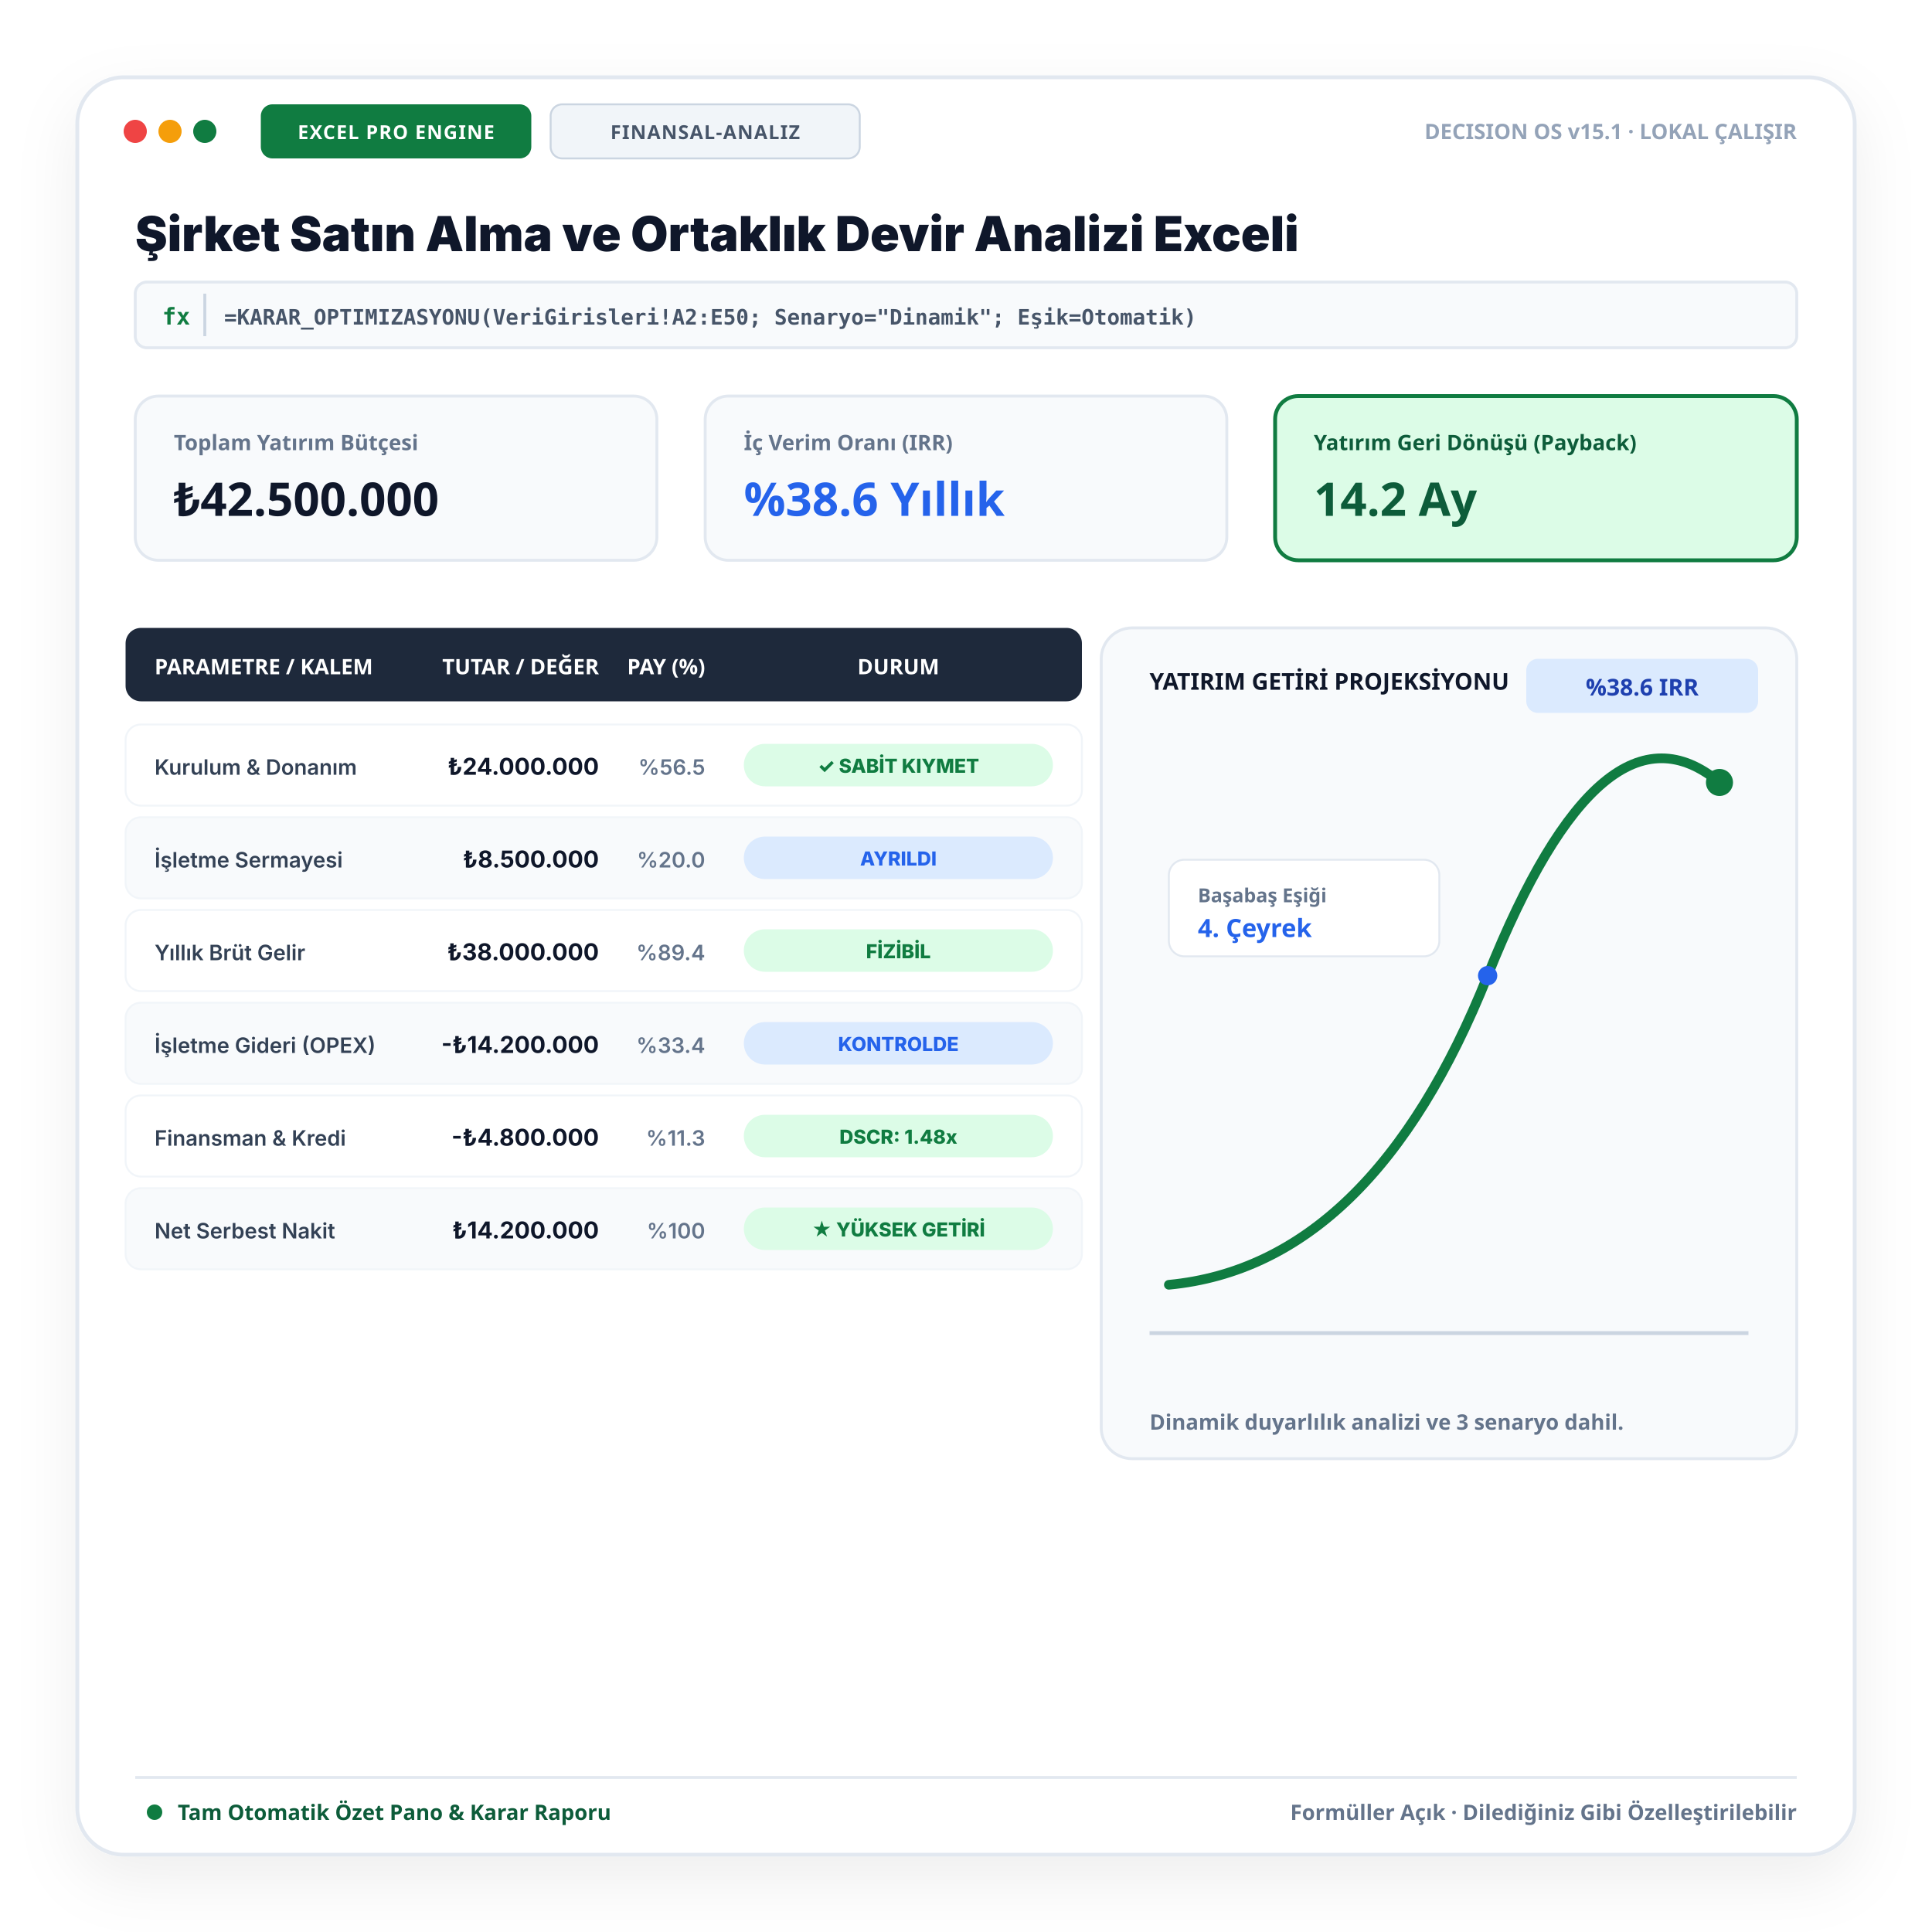
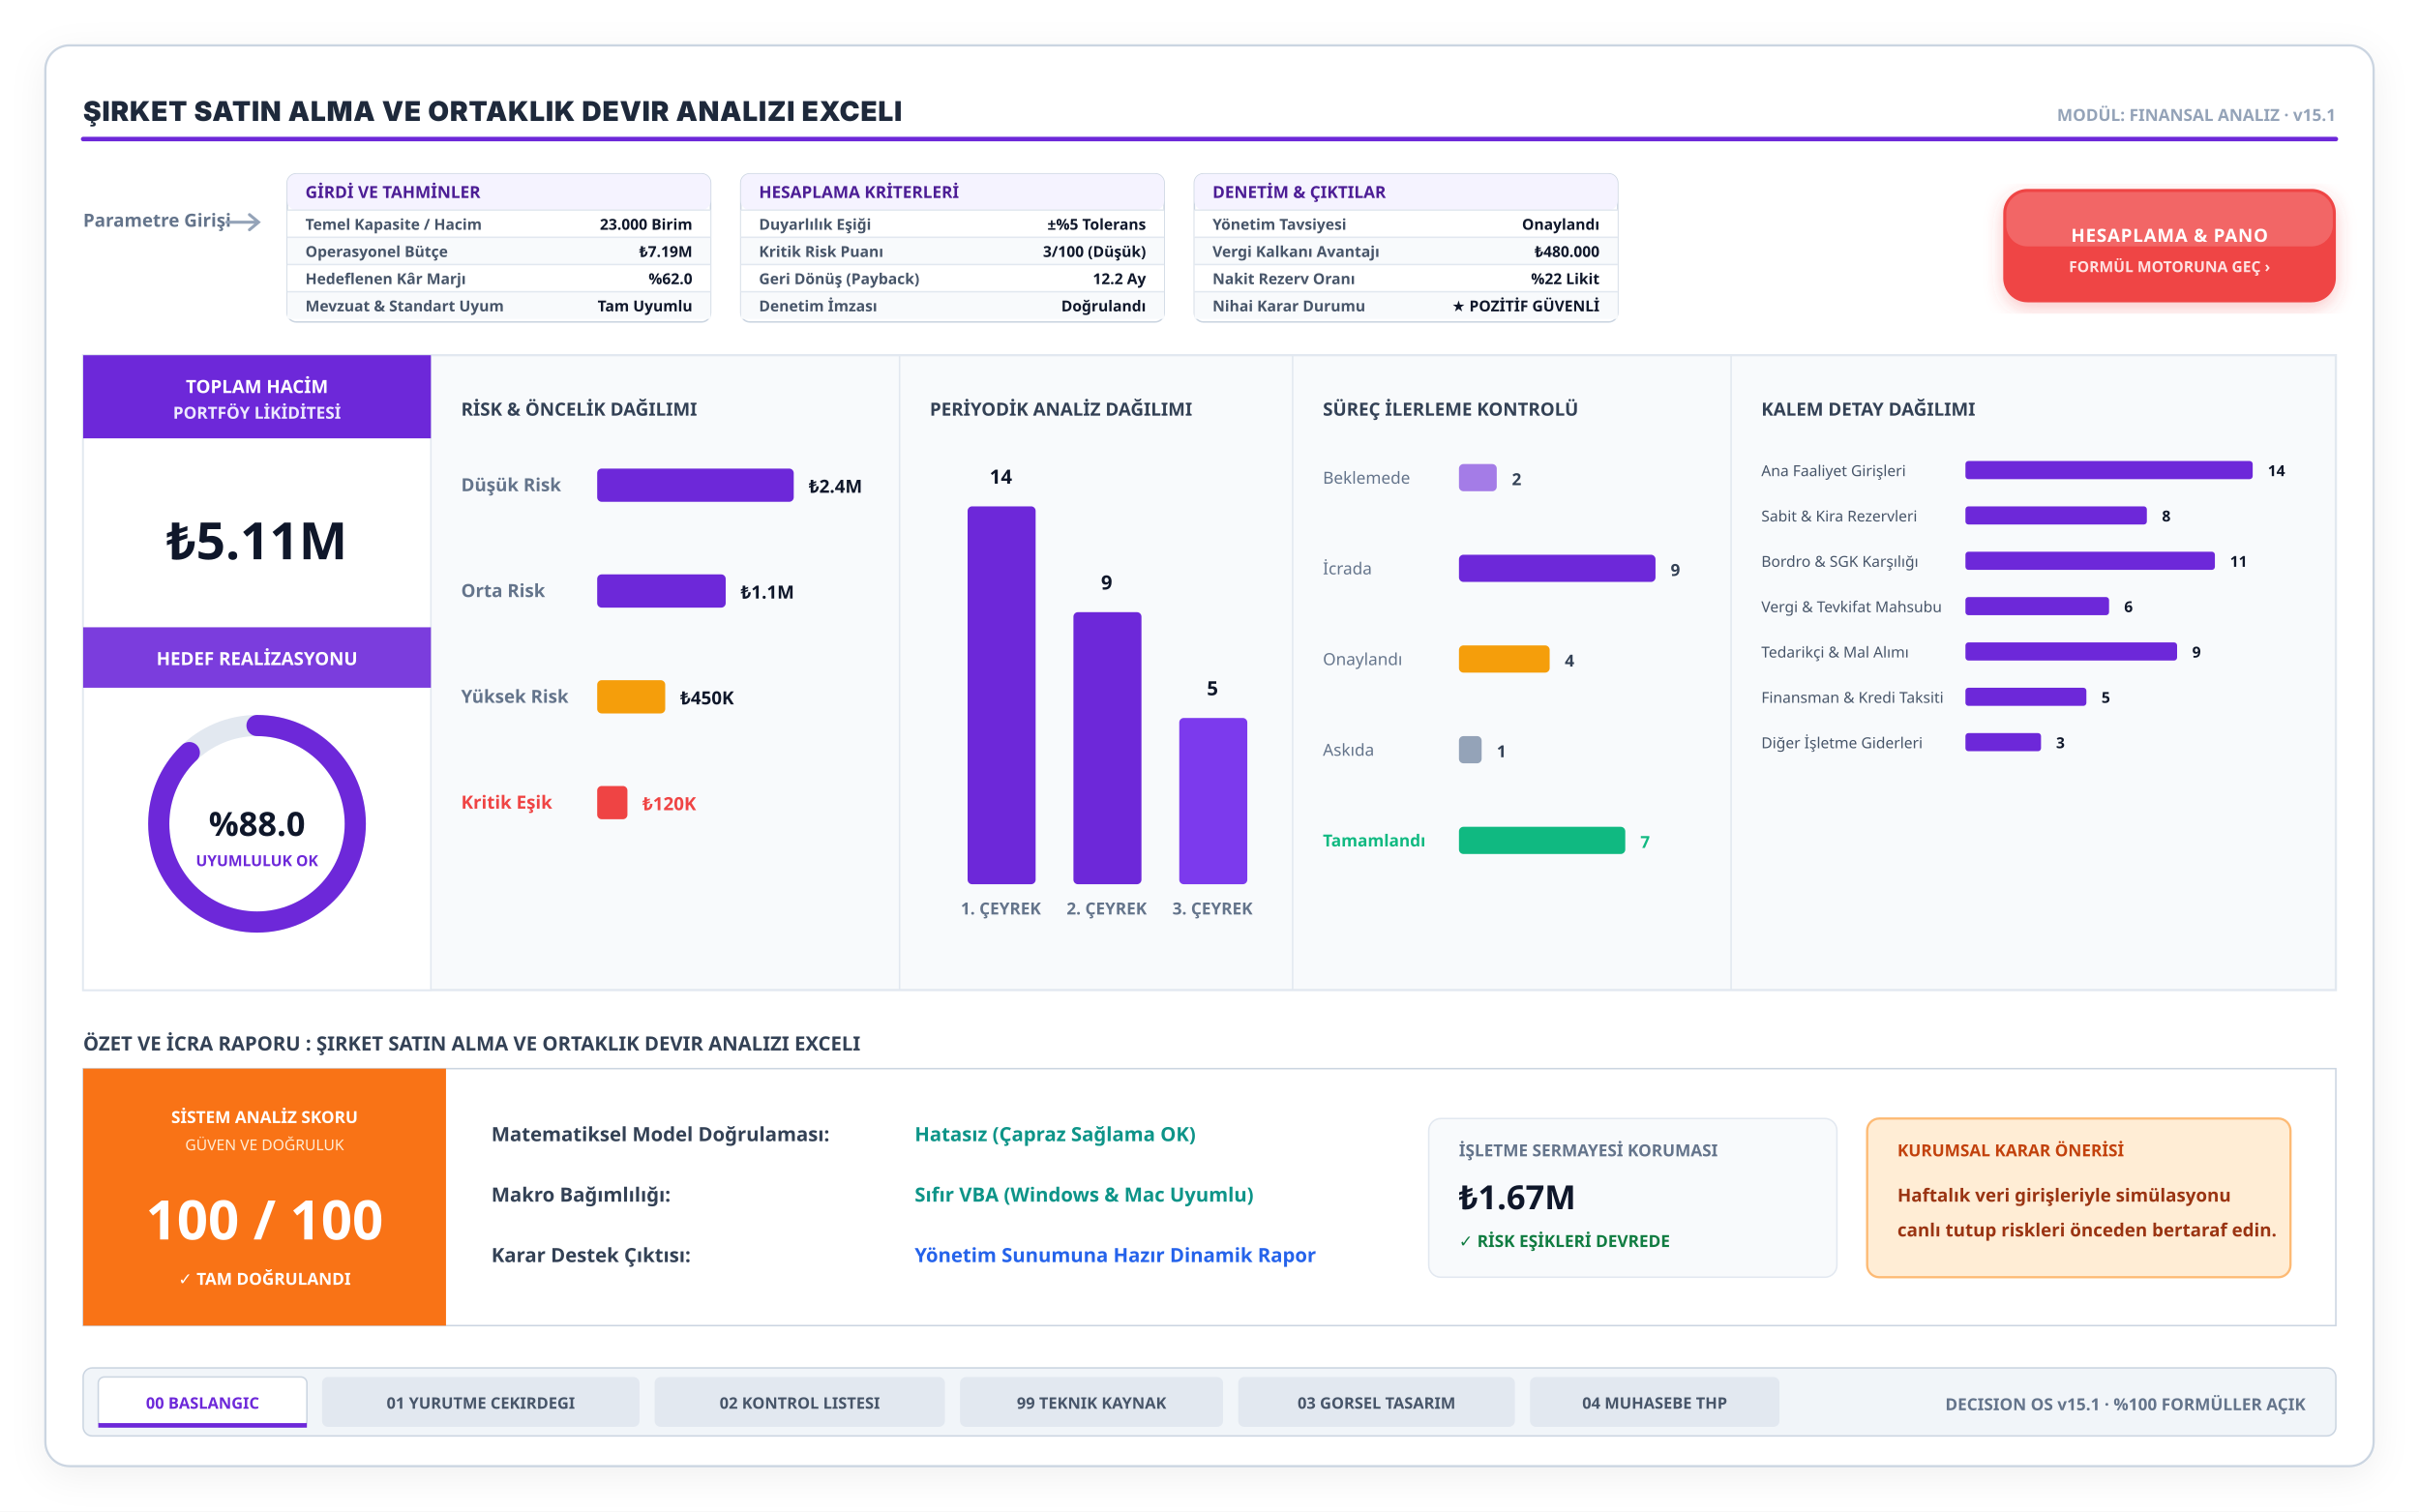
- <svg xmlns="http://www.w3.org/2000/svg" viewBox="0 0 1000 1000" width="100%" height="100%">
+ <svg xmlns="http://www.w3.org/2000/svg" viewBox="0 0 1600 1000" width="100%" height="100%">
  <defs>
-     <filter id="softCard" x="-10%" y="-10%" width="120%" height="120%">
-       <feDropShadow dx="0" dy="12" stdDeviation="16" flood-color="#0f172a" flood-opacity="0.07" />
+     <filter id="cardShadow" x="-5%" y="-5%" width="110%" height="110%">
+       <feDropShadow dx="0" dy="6" stdDeviation="12" flood-color="#0f172a" flood-opacity="0.06" />
+     </filter>
+     <filter id="btnShadow" x="-10%" y="-10%" width="120%" height="120%">
+       <feDropShadow dx="0" dy="4" stdDeviation="6" flood-color="#ef4444" flood-opacity="0.3" />
    </filter>
  </defs>
-   <rect width="1000" height="1000" fill="#ffffff" />
-   <rect x="40" y="40" width="920" height="920" rx="24" fill="#ffffff" stroke="#e2e8f0" stroke-width="2" filter="url(#softCard)" />
-   <g transform="translate(70, 68)">
-     <circle cx="0" cy="0" r="6" fill="#ef4444" />
-     <circle cx="18" cy="0" r="6" fill="#f59e0b" />
-     <circle cx="36" cy="0" r="6" fill="#107c41" />
-     <rect x="65" y="-14" width="140" height="28" rx="6" fill="#107c41" />
-     <text x="135" y="4" font-family="system-ui" font-size="10" font-weight="800" fill="#ffffff" text-anchor="middle" letter-spacing="0.5">EXCEL PRO ENGINE</text>
-     <rect x="215" y="-14" width="160" height="28" rx="6" fill="#f1f5f9" stroke="#cbd5e1" stroke-width="1" />
-     <text x="295" y="4" font-family="system-ui" font-size="10" font-weight="700" fill="#475569" text-anchor="middle" letter-spacing="0.5">FINANSAL-ANALIZ</text>
-     <text x="860" y="4" font-family="system-ui" font-size="11" font-weight="700" fill="#94a3b8" text-anchor="end">DECISION OS v15.1 · LOKAL ÇALIŞIR</text>
-   </g>
-   <g transform="translate(70, 130)">
-     <text x="0" y="0" font-family="system-ui, -apple-system, sans-serif" font-size="25" font-weight="900" fill="#0f172a">Şirket Satın Alma ve Ortaklık Devir Analizi Exceli</text>
-     <rect x="0" y="16" width="860" height="34" rx="6" fill="#f8fafc" stroke="#e2e8f0" stroke-width="1.5" />
-     <text x="14" y="38" font-family="system-ui, monospace" font-size="12" font-weight="800" fill="#107c41">fx</text>
-     <line x1="36" y1="22" x2="36" y2="44" stroke="#cbd5e1" stroke-width="1.5" />
-     <text x="46" y="38" font-family="system-ui, monospace" font-size="11" font-weight="600" fill="#475569">=KARAR_OPTIMIZASYONU(VeriGirisleri!A2:E50; Senaryo="Dinamik"; Eşik=Otomatik)</text>
-   </g>
-   <g transform="translate(70, 205)">
-     <rect x="0" y="0" width="270" height="85" rx="12" fill="#f8fafc" stroke="#e2e8f0" stroke-width="1.5" />
-     <text x="20" y="28" font-family="system-ui" font-size="11" font-weight="700" fill="#64748b">Toplam Yatırım Bütçesi</text>
-     <text x="20" y="62" font-family="system-ui" font-size="24" font-weight="900" fill="#0f172a">₺42.500.000</text>
-     <rect x="295" y="0" width="270" height="85" rx="12" fill="#f8fafc" stroke="#e2e8f0" stroke-width="1.5" />
-     <text x="315" y="28" font-family="system-ui" font-size="11" font-weight="700" fill="#64748b">İç Verim Oranı (IRR)</text>
-     <text x="315" y="62" font-family="system-ui" font-size="24" font-weight="900" fill="#2563eb">%38.6 Yıllık</text>
-     <rect x="590" y="0" width="270" height="85" rx="12" fill="#dcfce7" stroke="#107c41" stroke-width="2" />
-     <text x="610" y="28" font-family="system-ui" font-size="11" font-weight="800" fill="#0d5c3a">Yatırım Geri Dönüşü (Payback)</text>
-     <text x="610" y="62" font-family="system-ui" font-size="24" font-weight="900" fill="#0d5c3a">14.2 Ay</text>
-   </g>
-   <rect x="65" y="325" width="495" height="38" rx="8" fill="#1e293b" />
-   <text x="80" y="349" font-family="system-ui" font-size="11" font-weight="800" fill="#ffffff">PARAMETRE / KALEM</text>
-   <text x="310" y="349" font-family="system-ui" font-size="11" font-weight="800" fill="#ffffff" text-anchor="end">TUTAR / DEĞER</text>
-   <text x="365" y="349" font-family="system-ui" font-size="11" font-weight="800" fill="#ffffff" text-anchor="end">PAY (%)</text>
-   <text x="465" y="349" font-family="system-ui" font-size="11" font-weight="800" fill="#ffffff" text-anchor="middle">DURUM</text>
-   <rect x="65" y="375" width="495" height="42" rx="8" fill="#ffffff" stroke="#f1f5f9" stroke-width="1" />
-   <text x="80" y="401" font-family="system-ui, -apple-system, sans-serif" font-size="11" font-weight="600" fill="#334155">Kurulum &amp; Donanım</text>
-   <text x="310" y="401" font-family="system-ui, -apple-system, sans-serif" font-size="12" font-weight="700" fill="#0f172a" text-anchor="end">₺24.000.000</text>
-   <text x="365" y="401" font-family="system-ui, -apple-system, sans-serif" font-size="11" font-weight="600" fill="#64748b" text-anchor="end">%56.5</text>
-   <rect x="385" y="385" width="160" height="22" rx="11" fill="#dcfce7" />
-   <text x="465" y="400" font-family="system-ui, -apple-system, sans-serif" font-size="10" font-weight="800" fill="#107c41" text-anchor="middle">✓ SABİT KIYMET</text>
-   <rect x="65" y="423" width="495" height="42" rx="8" fill="#f8fafc" stroke="#f1f5f9" stroke-width="1" />
-   <text x="80" y="449" font-family="system-ui, -apple-system, sans-serif" font-size="11" font-weight="600" fill="#334155">İşletme Sermayesi</text>
-   <text x="310" y="449" font-family="system-ui, -apple-system, sans-serif" font-size="12" font-weight="700" fill="#0f172a" text-anchor="end">₺8.500.000</text>
-   <text x="365" y="449" font-family="system-ui, -apple-system, sans-serif" font-size="11" font-weight="600" fill="#64748b" text-anchor="end">%20.0</text>
-   <rect x="385" y="433" width="160" height="22" rx="11" fill="#dbeafe" />
-   <text x="465" y="448" font-family="system-ui, -apple-system, sans-serif" font-size="10" font-weight="800" fill="#2563eb" text-anchor="middle">AYRILDI</text>
-   <rect x="65" y="471" width="495" height="42" rx="8" fill="#ffffff" stroke="#f1f5f9" stroke-width="1" />
-   <text x="80" y="497" font-family="system-ui, -apple-system, sans-serif" font-size="11" font-weight="600" fill="#334155">Yıllık Brüt Gelir</text>
-   <text x="310" y="497" font-family="system-ui, -apple-system, sans-serif" font-size="12" font-weight="700" fill="#0f172a" text-anchor="end">₺38.000.000</text>
-   <text x="365" y="497" font-family="system-ui, -apple-system, sans-serif" font-size="11" font-weight="600" fill="#64748b" text-anchor="end">%89.4</text>
-   <rect x="385" y="481" width="160" height="22" rx="11" fill="#dcfce7" />
-   <text x="465" y="496" font-family="system-ui, -apple-system, sans-serif" font-size="10" font-weight="800" fill="#107c41" text-anchor="middle">FİZİBİL</text>
-   <rect x="65" y="519" width="495" height="42" rx="8" fill="#f8fafc" stroke="#f1f5f9" stroke-width="1" />
-   <text x="80" y="545" font-family="system-ui, -apple-system, sans-serif" font-size="11" font-weight="600" fill="#334155">İşletme Gideri (OPEX)</text>
-   <text x="310" y="545" font-family="system-ui, -apple-system, sans-serif" font-size="12" font-weight="700" fill="#0f172a" text-anchor="end">-₺14.200.000</text>
-   <text x="365" y="545" font-family="system-ui, -apple-system, sans-serif" font-size="11" font-weight="600" fill="#64748b" text-anchor="end">%33.4</text>
-   <rect x="385" y="529" width="160" height="22" rx="11" fill="#dbeafe" />
-   <text x="465" y="544" font-family="system-ui, -apple-system, sans-serif" font-size="10" font-weight="800" fill="#2563eb" text-anchor="middle">KONTROLDE</text>
-   <rect x="65" y="567" width="495" height="42" rx="8" fill="#ffffff" stroke="#f1f5f9" stroke-width="1" />
-   <text x="80" y="593" font-family="system-ui, -apple-system, sans-serif" font-size="11" font-weight="600" fill="#334155">Finansman &amp; Kredi</text>
-   <text x="310" y="593" font-family="system-ui, -apple-system, sans-serif" font-size="12" font-weight="700" fill="#0f172a" text-anchor="end">-₺4.800.000</text>
-   <text x="365" y="593" font-family="system-ui, -apple-system, sans-serif" font-size="11" font-weight="600" fill="#64748b" text-anchor="end">%11.3</text>
-   <rect x="385" y="577" width="160" height="22" rx="11" fill="#dcfce7" />
-   <text x="465" y="592" font-family="system-ui, -apple-system, sans-serif" font-size="10" font-weight="800" fill="#107c41" text-anchor="middle">DSCR: 1.48x</text>
-   <rect x="65" y="615" width="495" height="42" rx="8" fill="#f8fafc" stroke="#f1f5f9" stroke-width="1" />
-   <text x="80" y="641" font-family="system-ui, -apple-system, sans-serif" font-size="11" font-weight="600" fill="#334155">Net Serbest Nakit</text>
-   <text x="310" y="641" font-family="system-ui, -apple-system, sans-serif" font-size="12" font-weight="700" fill="#0f172a" text-anchor="end">₺14.200.000</text>
-   <text x="365" y="641" font-family="system-ui, -apple-system, sans-serif" font-size="11" font-weight="600" fill="#64748b" text-anchor="end">%100</text>
-   <rect x="385" y="625" width="160" height="22" rx="11" fill="#dcfce7" />
-   <text x="465" y="640" font-family="system-ui, -apple-system, sans-serif" font-size="10" font-weight="800" fill="#107c41" text-anchor="middle">★ YÜKSEK GETİRİ</text>
-   <g transform="translate(570, 325)">
-     <rect width="360" height="430" rx="16" fill="#f8fafc" stroke="#e2e8f0" stroke-width="1.5" />
-     <text x="25" y="32" font-family="system-ui" font-size="12" font-weight="800" fill="#0f172a">YATIRIM GETİRİ PROJEKSİYONU</text>
-     <rect x="220" y="16" width="120" height="28" rx="6" fill="#dbeafe" />
-     <text x="280" y="35" font-family="system-ui" font-size="12" font-weight="900" fill="#1e40af" text-anchor="middle">%38.6 IRR</text>
-     <line x1="25" y1="365" x2="335" y2="365" stroke="#cbd5e1" stroke-width="2" />
-     <path d="M 35 340 Q 140 330 200 180 T 320 80" fill="none" stroke="#107c41" stroke-width="5" stroke-linecap="round" />
-     <circle cx="320" cy="80" r="7" fill="#107c41" />
-     <circle cx="200" cy="180" r="5" fill="#2563eb" />
-     <g transform="translate(35, 120)">
-       <rect width="140" height="50" rx="8" fill="#ffffff" stroke="#e2e8f0" stroke-width="1" />
-       <text x="15" y="22" font-family="system-ui" font-size="10" font-weight="700" fill="#64748b">Başabaş Eşiği</text>
-       <text x="15" y="40" font-family="system-ui" font-size="13" font-weight="900" fill="#2563eb">4. Çeyrek</text>
-     </g>
-     <text x="25" y="415" font-family="system-ui" font-size="11" font-weight="600" fill="#64748b">Dinamik duyarlılık analizi ve 3 senaryo dahil.</text>
-   </g>
-   <g transform="translate(70, 920)">
-     <line x1="0" y1="0" x2="860" y2="0" stroke="#e2e8f0" stroke-width="1.5" />
-     <circle cx="10" cy="18" r="4" fill="#107c41" />
-     <text x="22" y="22" font-family="system-ui" font-size="11" font-weight="700" fill="#0d5c3a">Tam Otomatik Özet Pano &amp; Karar Raporu</text>
-     <text x="860" y="22" font-family="system-ui" font-size="11" font-weight="600" fill="#64748b" text-anchor="end">Formüller Açık · Dilediğiniz Gibi Özelleştirilebilir</text>
+   <rect width="1600" height="1000" fill="#ffffff" />
+   <rect x="30" y="30" width="1540" height="940" rx="16" fill="#ffffff" stroke="#cbd5e1" stroke-width="1.5" filter="url(#cardShadow)" />
+   <g transform="translate(55, 60)">
+     <text x="0" y="20" font-family="system-ui, -apple-system, sans-serif" font-size="18" font-weight="900" fill="#1e293b" letter-spacing="0.5">ŞIRKET SATIN ALMA VE ORTAKLIK DEVIR ANALIZI EXCELI</text>
+     <text x="1490" y="20" font-family="system-ui" font-size="11" font-weight="700" fill="#94a3b8" text-anchor="end">MODÜL: FINANSAL ANALIZ · v15.1</text>
+     <line x1="0" y1="32" x2="1490" y2="32" stroke="#6d28d9" stroke-width="3" stroke-linecap="round" />
+   </g>
+   <g transform="translate(55, 115)">
+     <text x="0" y="35" font-family="system-ui, sans-serif" font-size="12" font-weight="700" fill="#64748b">Parametre Girişi</text>
+     <path d="M 95 32 L 115 32 M 110 27 L 116 32 L 110 37" stroke="#94a3b8" stroke-width="2" fill="none" stroke-linecap="round" />
+     <g transform="translate(135, 0)">
+       <rect width="280" height="98" rx="6" fill="#ffffff" stroke="#cbd5e1" stroke-width="1" />
+       <rect width="280" height="24" rx="6" fill="#f5f3ff" />
+       <text x="12" y="16" font-family="system-ui" font-size="11" font-weight="800" fill="#4c1d95">GİRDİ VE TAHMİNLER</text>
+       <rect x="0" y="24" width="280" height="18" fill="#ffffff" />
+       <line x1="0" y1="24" x2="280" y2="24" stroke="#e2e8f0" stroke-width="1" />
+       <text x="12" y="37" font-family="system-ui" font-size="10" font-weight="600" fill="#475569">Temel Kapasite / Hacim</text>
+       <text x="268" y="37" font-family="system-ui" font-size="10" font-weight="700" fill="#0f172a" text-anchor="end">23.000 Birim</text>
+       <rect x="0" y="42" width="280" height="18" fill="#f8fafc" />
+       <line x1="0" y1="42" x2="280" y2="42" stroke="#e2e8f0" stroke-width="1" />
+       <text x="12" y="55" font-family="system-ui" font-size="10" font-weight="600" fill="#475569">Operasyonel Bütçe</text>
+       <text x="268" y="55" font-family="system-ui" font-size="10" font-weight="700" fill="#0f172a" text-anchor="end">₺7.19M</text>
+       <rect x="0" y="60" width="280" height="18" fill="#ffffff" />
+       <line x1="0" y1="60" x2="280" y2="60" stroke="#e2e8f0" stroke-width="1" />
+       <text x="12" y="73" font-family="system-ui" font-size="10" font-weight="600" fill="#475569">Hedeflenen Kâr Marjı</text>
+       <text x="268" y="73" font-family="system-ui" font-size="10" font-weight="700" fill="#0f172a" text-anchor="end">%62.0</text>
+       <rect x="0" y="78" width="280" height="18" fill="#f8fafc" />
+       <line x1="0" y1="78" x2="280" y2="78" stroke="#e2e8f0" stroke-width="1" />
+       <text x="12" y="91" font-family="system-ui" font-size="10" font-weight="600" fill="#475569">Mevzuat &amp; Standart Uyum</text>
+       <text x="268" y="91" font-family="system-ui" font-size="10" font-weight="700" fill="#0f172a" text-anchor="end">Tam Uyumlu</text>
+     </g>
+     <g transform="translate(435, 0)">
+       <rect width="280" height="98" rx="6" fill="#ffffff" stroke="#cbd5e1" stroke-width="1" />
+       <rect width="280" height="24" rx="6" fill="#f5f3ff" />
+       <text x="12" y="16" font-family="system-ui" font-size="11" font-weight="800" fill="#4c1d95">HESAPLAMA KRİTERLERİ</text>
+       <rect x="0" y="24" width="280" height="18" fill="#ffffff" />
+       <line x1="0" y1="24" x2="280" y2="24" stroke="#e2e8f0" stroke-width="1" />
+       <text x="12" y="37" font-family="system-ui" font-size="10" font-weight="600" fill="#475569">Duyarlılık Eşiği</text>
+       <text x="268" y="37" font-family="system-ui" font-size="10" font-weight="700" fill="#0f172a" text-anchor="end">±%5 Tolerans</text>
+       <rect x="0" y="42" width="280" height="18" fill="#f8fafc" />
+       <line x1="0" y1="42" x2="280" y2="42" stroke="#e2e8f0" stroke-width="1" />
+       <text x="12" y="55" font-family="system-ui" font-size="10" font-weight="600" fill="#475569">Kritik Risk Puanı</text>
+       <text x="268" y="55" font-family="system-ui" font-size="10" font-weight="700" fill="#0f172a" text-anchor="end">3/100 (Düşük)</text>
+       <rect x="0" y="60" width="280" height="18" fill="#ffffff" />
+       <line x1="0" y1="60" x2="280" y2="60" stroke="#e2e8f0" stroke-width="1" />
+       <text x="12" y="73" font-family="system-ui" font-size="10" font-weight="600" fill="#475569">Geri Dönüş (Payback)</text>
+       <text x="268" y="73" font-family="system-ui" font-size="10" font-weight="700" fill="#0f172a" text-anchor="end">12.2 Ay</text>
+       <rect x="0" y="78" width="280" height="18" fill="#f8fafc" />
+       <line x1="0" y1="78" x2="280" y2="78" stroke="#e2e8f0" stroke-width="1" />
+       <text x="12" y="91" font-family="system-ui" font-size="10" font-weight="600" fill="#475569">Denetim İmzası</text>
+       <text x="268" y="91" font-family="system-ui" font-size="10" font-weight="700" fill="#0f172a" text-anchor="end">Doğrulandı</text>
+     </g>
+     <g transform="translate(735, 0)">
+       <rect width="280" height="98" rx="6" fill="#ffffff" stroke="#cbd5e1" stroke-width="1" />
+       <rect width="280" height="24" rx="6" fill="#f5f3ff" />
+       <text x="12" y="16" font-family="system-ui" font-size="11" font-weight="800" fill="#4c1d95">DENETİM &amp; ÇIKTILAR</text>
+       <rect x="0" y="24" width="280" height="18" fill="#ffffff" />
+       <line x1="0" y1="24" x2="280" y2="24" stroke="#e2e8f0" stroke-width="1" />
+       <text x="12" y="37" font-family="system-ui" font-size="10" font-weight="600" fill="#475569">Yönetim Tavsiyesi</text>
+       <text x="268" y="37" font-family="system-ui" font-size="10" font-weight="700" fill="#0f172a" text-anchor="end">Onaylandı</text>
+       <rect x="0" y="42" width="280" height="18" fill="#f8fafc" />
+       <line x1="0" y1="42" x2="280" y2="42" stroke="#e2e8f0" stroke-width="1" />
+       <text x="12" y="55" font-family="system-ui" font-size="10" font-weight="600" fill="#475569">Vergi Kalkanı Avantajı</text>
+       <text x="268" y="55" font-family="system-ui" font-size="10" font-weight="700" fill="#0f172a" text-anchor="end">₺480.000</text>
+       <rect x="0" y="60" width="280" height="18" fill="#ffffff" />
+       <line x1="0" y1="60" x2="280" y2="60" stroke="#e2e8f0" stroke-width="1" />
+       <text x="12" y="73" font-family="system-ui" font-size="10" font-weight="600" fill="#475569">Nakit Rezerv Oranı</text>
+       <text x="268" y="73" font-family="system-ui" font-size="10" font-weight="700" fill="#0f172a" text-anchor="end">%22 Likit</text>
+       <rect x="0" y="78" width="280" height="18" fill="#f8fafc" />
+       <line x1="0" y1="78" x2="280" y2="78" stroke="#e2e8f0" stroke-width="1" />
+       <text x="12" y="91" font-family="system-ui" font-size="10" font-weight="600" fill="#475569">Nihai Karar Durumu</text>
+       <text x="268" y="91" font-family="system-ui" font-size="10" font-weight="700" fill="#0f172a" text-anchor="end">★ POZİTİF GÜVENLİ</text>
+     </g>
+     <g transform="translate(1270, 10)" filter="url(#btnShadow)">
+       <rect width="220" height="75" rx="16" fill="#ef4444" />
+       <rect x="2" y="2" width="216" height="36" rx="14" fill="#ffffff" fill-opacity="0.18" />
+       <text x="110" y="35" font-family="system-ui, sans-serif" font-size="12" font-weight="900" fill="#ffffff" text-anchor="middle" letter-spacing="0.5">HESAPLAMA &amp; PANO</text>
+       <text x="110" y="55" font-family="system-ui, sans-serif" font-size="10" font-weight="700" fill="#fee2e2" text-anchor="middle">FORMÜL MOTORUNA GEÇ ›</text>
+     </g>
+   </g>
+   <g transform="translate(55, 235)">
+     <rect width="1490" height="420" fill="#f8fafc" stroke="#e2e8f0" stroke-width="1.5" />
+     <g transform="translate(0, 0)">
+       <rect width="230" height="420" fill="#ffffff" stroke="#e2e8f0" stroke-width="1" />
+       <rect width="230" height="55" fill="#6d28d9" />
+       <text x="115" y="25" font-family="system-ui" font-size="12" font-weight="800" fill="#ffffff" text-anchor="middle">TOPLAM HACİM</text>
+       <text x="115" y="42" font-family="system-ui" font-size="11" font-weight="600" fill="#ede9fe" text-anchor="middle">PORTFÖY LİKİDİTESİ</text>
+       <text x="115" y="135" font-family="system-ui" font-size="34" font-weight="900" fill="#0f172a" text-anchor="middle">₺5.11M</text>
+       <rect y="180" width="230" height="40" fill="#6d28d9" fill-opacity="0.9" />
+       <text x="115" y="205" font-family="system-ui" font-size="12" font-weight="800" fill="#ffffff" text-anchor="middle">HEDEF REALİZASYONU</text>
+       <g transform="translate(115, 310)">
+         <circle cx="0" cy="0" r="65" fill="none" stroke="#e2e8f0" stroke-width="14" />
+         <circle cx="0" cy="0" r="65" fill="none" stroke="#6d28d9" stroke-width="14" stroke-dasharray="408" stroke-dashoffset="49" stroke-linecap="round" transform="rotate(-90)" />
+         <text x="0" y="8" font-family="system-ui" font-size="22" font-weight="900" fill="#0f172a" text-anchor="middle">%88.0</text>
+         <text x="0" y="28" font-family="system-ui" font-size="10" font-weight="700" fill="#6d28d9" text-anchor="middle">UYUMLULUK OK</text>
+       </g>
+     </g>
+     <g transform="translate(250, 20)">
+       <text x="0" y="20" font-family="system-ui" font-size="12" font-weight="800" fill="#334155">RİSK &amp; ÖNCELİK DAĞILIMI</text>
+       <text x="0" y="70" font-family="system-ui" font-size="12" font-weight="600" fill="#64748b">Düşük Risk</text>
+       <rect x="90" y="55" width="130" height="22" rx="3" fill="#6d28d9" />
+       <text x="230" y="71" font-family="system-ui" font-size="12" font-weight="800" fill="#0f172a">₺2.4M</text>
+       <text x="0" y="140" font-family="system-ui" font-size="12" font-weight="600" fill="#64748b">Orta Risk</text>
+       <rect x="90" y="125" width="85" height="22" rx="3" fill="#6d28d9" />
+       <text x="185" y="141" font-family="system-ui" font-size="12" font-weight="800" fill="#0f172a">₺1.1M</text>
+       <text x="0" y="210" font-family="system-ui" font-size="12" font-weight="600" fill="#64748b">Yüksek Risk</text>
+       <rect x="90" y="195" width="45" height="22" rx="3" fill="#f59e0b" />
+       <text x="145" y="211" font-family="system-ui" font-size="12" font-weight="800" fill="#0f172a">₺450K</text>
+       <text x="0" y="280" font-family="system-ui" font-size="12" font-weight="700" fill="#ef4444">Kritik Eşik</text>
+       <rect x="90" y="265" width="20" height="22" rx="3" fill="#ef4444" />
+       <text x="120" y="281" font-family="system-ui" font-size="12" font-weight="800" fill="#ef4444">₺120K</text>
+     </g>
+     <g transform="translate(560, 20)">
+       <line x1="-20" y1="-20" x2="-20" y2="400" stroke="#e2e8f0" stroke-width="1" />
+       <text x="0" y="20" font-family="system-ui" font-size="12" font-weight="800" fill="#334155">PERİYODİK ANALİZ DAĞILIMI</text>
+       <rect x="25" y="80" width="45" height="250" rx="3" fill="#6d28d9" />
+       <text x="47" y="65" font-family="system-ui" font-size="13" font-weight="900" fill="#0f172a" text-anchor="middle">14</text>
+       <text x="47" y="350" font-family="system-ui" font-size="11" font-weight="700" fill="#64748b" text-anchor="middle">1. ÇEYREK</text>
+       <rect x="95" y="150" width="45" height="180" rx="3" fill="#6d28d9" />
+       <text x="117" y="135" font-family="system-ui" font-size="13" font-weight="900" fill="#0f172a" text-anchor="middle">9</text>
+       <text x="117" y="350" font-family="system-ui" font-size="11" font-weight="700" fill="#64748b" text-anchor="middle">2. ÇEYREK</text>
+       <rect x="165" y="220" width="45" height="110" rx="3" fill="#7c3aed" />
+       <text x="187" y="205" font-family="system-ui" font-size="13" font-weight="900" fill="#0f172a" text-anchor="middle">5</text>
+       <text x="187" y="350" font-family="system-ui" font-size="11" font-weight="700" fill="#64748b" text-anchor="middle">3. ÇEYREK</text>
+     </g>
+     <g transform="translate(820, 20)">
+       <line x1="-20" y1="-20" x2="-20" y2="400" stroke="#e2e8f0" stroke-width="1" />
+       <text x="0" y="20" font-family="system-ui" font-size="12" font-weight="800" fill="#334155">SÜREÇ İLERLEME KONTROLÜ</text>
+       <text x="0" y="65" font-family="system-ui" font-size="11" fill="#64748b">Beklemede</text>
+       <rect x="90" y="52" width="25" height="18" rx="3" fill="#6d28d9" fill-opacity="0.6" />
+       <text x="125" y="66" font-family="system-ui" font-size="11" font-weight="800" fill="#334155">2</text>
+       <text x="0" y="125" font-family="system-ui" font-size="11" fill="#64748b">İcrada</text>
+       <rect x="90" y="112" width="130" height="18" rx="3" fill="#6d28d9" />
+       <text x="230" y="126" font-family="system-ui" font-size="11" font-weight="800" fill="#334155">9</text>
+       <text x="0" y="185" font-family="system-ui" font-size="11" fill="#64748b">Onaylandı</text>
+       <rect x="90" y="172" width="60" height="18" rx="3" fill="#f59e0b" />
+       <text x="160" y="186" font-family="system-ui" font-size="11" font-weight="800" fill="#334155">4</text>
+       <text x="0" y="245" font-family="system-ui" font-size="11" fill="#64748b">Askıda</text>
+       <rect x="90" y="232" width="15" height="18" rx="3" fill="#94a3b8" />
+       <text x="115" y="246" font-family="system-ui" font-size="11" font-weight="800" fill="#334155">1</text>
+       <text x="0" y="305" font-family="system-ui" font-size="11" font-weight="700" fill="#10b981">Tamamlandı</text>
+       <rect x="90" y="292" width="110" height="18" rx="3" fill="#10b981" />
+       <text x="210" y="306" font-family="system-ui" font-size="11" font-weight="800" fill="#10b981">7</text>
+     </g>
+     <g transform="translate(1110, 20)">
+       <line x1="-20" y1="-20" x2="-20" y2="400" stroke="#e2e8f0" stroke-width="1" />
+       <text x="0" y="20" font-family="system-ui" font-size="12" font-weight="800" fill="#334155">KALEM DETAY DAĞILIMI</text>
+       <g transform="translate(0, 45)">
+         <text x="0" y="15" font-family="system-ui" font-size="10" fill="#475569">Ana Faaliyet Girişleri</text>
+         <rect x="135" y="5" width="190" height="12" rx="2" fill="#6d28d9" />
+         <text x="335" y="15" font-family="system-ui" font-size="10" font-weight="800" fill="#0f172a">14</text>
+         <text x="0" y="45" font-family="system-ui" font-size="10" fill="#475569">Sabit &amp; Kira Rezervleri</text>
+         <rect x="135" y="35" width="120" height="12" rx="2" fill="#6d28d9" />
+         <text x="265" y="45" font-family="system-ui" font-size="10" font-weight="800" fill="#0f172a">8</text>
+         <text x="0" y="75" font-family="system-ui" font-size="10" fill="#475569">Bordro &amp; SGK Karşılığı</text>
+         <rect x="135" y="65" width="165" height="12" rx="2" fill="#6d28d9" />
+         <text x="310" y="75" font-family="system-ui" font-size="10" font-weight="800" fill="#0f172a">11</text>
+         <text x="0" y="105" font-family="system-ui" font-size="10" fill="#475569">Vergi &amp; Tevkifat Mahsubu</text>
+         <rect x="135" y="95" width="95" height="12" rx="2" fill="#6d28d9" />
+         <text x="240" y="105" font-family="system-ui" font-size="10" font-weight="800" fill="#0f172a">6</text>
+         <text x="0" y="135" font-family="system-ui" font-size="10" fill="#475569">Tedarikçi &amp; Mal Alımı</text>
+         <rect x="135" y="125" width="140" height="12" rx="2" fill="#6d28d9" />
+         <text x="285" y="135" font-family="system-ui" font-size="10" font-weight="800" fill="#0f172a">9</text>
+         <text x="0" y="165" font-family="system-ui" font-size="10" fill="#475569">Finansman &amp; Kredi Taksiti</text>
+         <rect x="135" y="155" width="80" height="12" rx="2" fill="#6d28d9" />
+         <text x="225" y="165" font-family="system-ui" font-size="10" font-weight="800" fill="#0f172a">5</text>
+         <text x="0" y="195" font-family="system-ui" font-size="10" fill="#475569">Diğer İşletme Giderleri</text>
+         <rect x="135" y="185" width="50" height="12" rx="2" fill="#6d28d9" />
+         <text x="195" y="195" font-family="system-ui" font-size="10" font-weight="800" fill="#0f172a">3</text>
+       </g>
+     </g>
+   </g>
+   <g transform="translate(55, 675)">
+     <text x="0" y="20" font-family="system-ui" font-size="13" font-weight="800" fill="#334155">ÖZET VE İCRA RAPORU : ŞIRKET SATIN ALMA VE ORTAKLIK DEVIR ANALIZI EXCELI</text>
+     <rect x="0" y="32" width="1490" height="170" fill="#ffffff" stroke="#cbd5e1" stroke-width="1" />
+     <rect x="0" y="32" width="240" height="170" fill="#f97316" />
+     <text x="120" y="68" font-family="system-ui" font-size="11" font-weight="800" fill="#ffffff" text-anchor="middle">SİSTEM ANALİZ SKORU</text>
+     <text x="120" y="86" font-family="system-ui" font-size="10" fill="#ffedd5" text-anchor="middle">GÜVEN VE DOĞRULUK</text>
+     <text x="120" y="145" font-family="system-ui" font-size="36" font-weight="900" fill="#ffffff" text-anchor="middle">100 / 100</text>
+     <text x="120" y="175" font-family="system-ui" font-size="11" font-weight="700" fill="#ffffff" text-anchor="middle">✓ TAM DOĞRULANDI</text>
+     <g transform="translate(270, 55)">
+       <text x="0" y="25" font-family="system-ui" font-size="13" font-weight="700" fill="#334155">Matematiksel Model Doğrulaması:</text>
+       <text x="280" y="25" font-family="system-ui" font-size="13" font-weight="800" fill="#0d9488">Hatasız (Çapraz Sağlama OK)</text>
+       <text x="0" y="65" font-family="system-ui" font-size="13" font-weight="700" fill="#334155">Makro Bağımlılığı:</text>
+       <text x="280" y="65" font-family="system-ui" font-size="13" font-weight="800" fill="#0d9488">Sıfır VBA (Windows &amp; Mac Uyumlu)</text>
+       <text x="0" y="105" font-family="system-ui" font-size="13" font-weight="700" fill="#334155">Karar Destek Çıktısı:</text>
+       <text x="280" y="105" font-family="system-ui" font-size="13" font-weight="800" fill="#2563eb">Yönetim Sunumuna Hazır Dinamik Rapor</text>
+       <rect x="620" y="10" width="270" height="105" rx="8" fill="#f8fafc" stroke="#e2e8f0" stroke-width="1" />
+       <text x="640" y="35" font-family="system-ui" font-size="11" font-weight="700" fill="#64748b">İŞLETME SERMAYESİ KORUMASI</text>
+       <text x="640" y="70" font-family="system-ui" font-size="22" font-weight="900" fill="#0f172a">₺1.67M</text>
+       <text x="640" y="95" font-family="system-ui" font-size="11" font-weight="800" fill="#107c41">✓ RİSK EŞİKLERİ DEVREDE</text>
+       <rect x="910" y="10" width="280" height="105" rx="8" fill="#ffedd5" stroke="#fdba74" stroke-width="1.5" />
+       <text x="930" y="35" font-family="system-ui" font-size="11" font-weight="800" fill="#c2410c">KURUMSAL KARAR ÖNERİSİ</text>
+       <text x="930" y="65" font-family="system-ui" font-size="12" font-weight="800" fill="#9a3412">Haftalık veri girişleriyle simülasyonu</text>
+       <text x="930" y="88" font-family="system-ui" font-size="12" font-weight="800" fill="#9a3412">canlı tutup riskleri önceden bertaraf edin.</text>
+     </g>
+   </g>
+   <g transform="translate(55, 905)">
+     <rect width="1490" height="45" rx="6" fill="#f1f5f9" stroke="#cbd5e1" stroke-width="1" />
+     <rect x="10" y="6" width="138" height="33" rx="4" fill="#ffffff" stroke="#cbd5e1" stroke-width="1" />
+     <line x1="10" y1="38" x2="148" y2="38" stroke="#6d28d9" stroke-width="3" />
+     <text x="79" y="27" font-family="system-ui" font-size="10.5" font-weight="800" fill="#6d28d9" text-anchor="middle">00 BASLANGIC</text>
+     <rect x="158" y="6" width="210" height="33" rx="4" fill="#e2e8f0" />
+     <text x="263" y="27" font-family="system-ui" font-size="10.5" font-weight="700" fill="#475569" text-anchor="middle">01 YURUTME CEKIRDEGI</text>
+     <rect x="378" y="6" width="192" height="33" rx="4" fill="#e2e8f0" />
+     <text x="474" y="27" font-family="system-ui" font-size="10.5" font-weight="700" fill="#475569" text-anchor="middle">02 KONTROL LISTESI</text>
+     <rect x="580" y="6" width="174" height="33" rx="4" fill="#e2e8f0" />
+     <text x="667" y="27" font-family="system-ui" font-size="10.5" font-weight="700" fill="#475569" text-anchor="middle">99 TEKNIK KAYNAK</text>
+     <rect x="764" y="6" width="183" height="33" rx="4" fill="#e2e8f0" />
+     <text x="855.5" y="27" font-family="system-ui" font-size="10.5" font-weight="700" fill="#475569" text-anchor="middle">03 GORSEL TASARIM</text>
+     <rect x="957" y="6" width="165" height="33" rx="4" fill="#e2e8f0" />
+     <text x="1039.5" y="27" font-family="system-ui" font-size="10.5" font-weight="700" fill="#475569" text-anchor="middle">04 MUHASEBE THP</text>
+     <text x="1470" y="28" font-family="system-ui" font-size="11" font-weight="800" fill="#64748b" text-anchor="end">DECISION OS v15.1 · %100 FORMÜLLER AÇIK</text>
  </g>
</svg>
